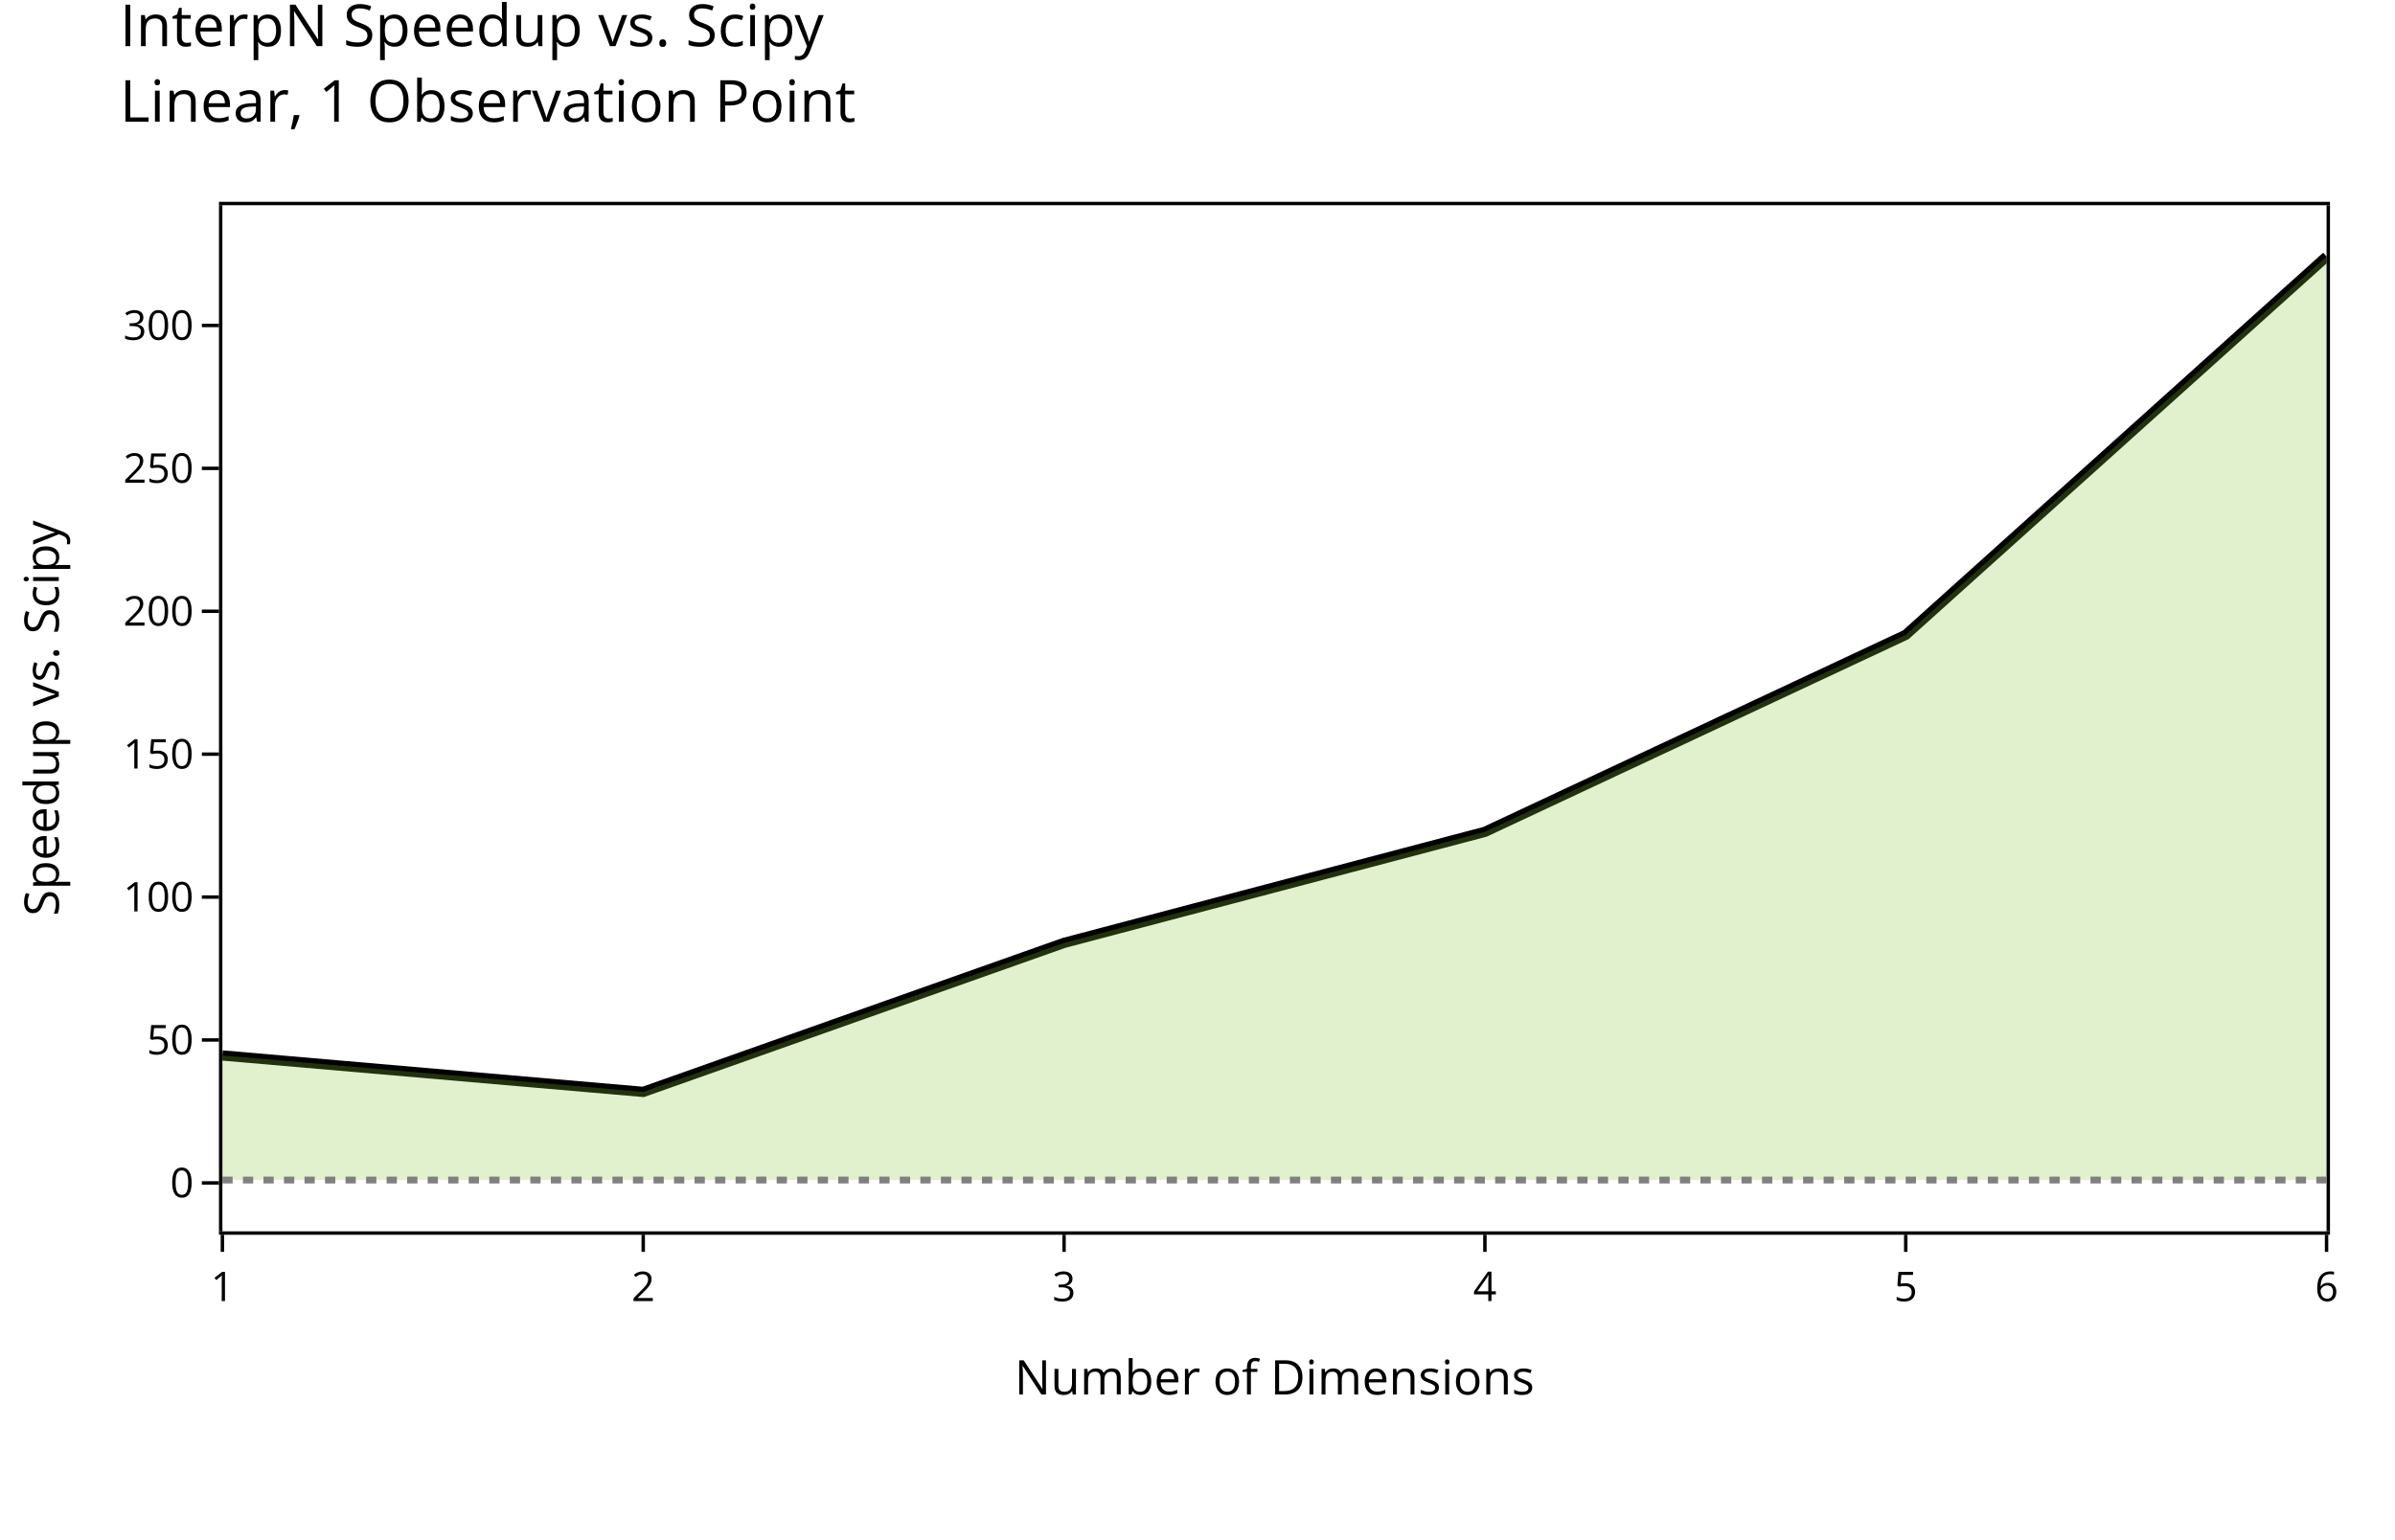
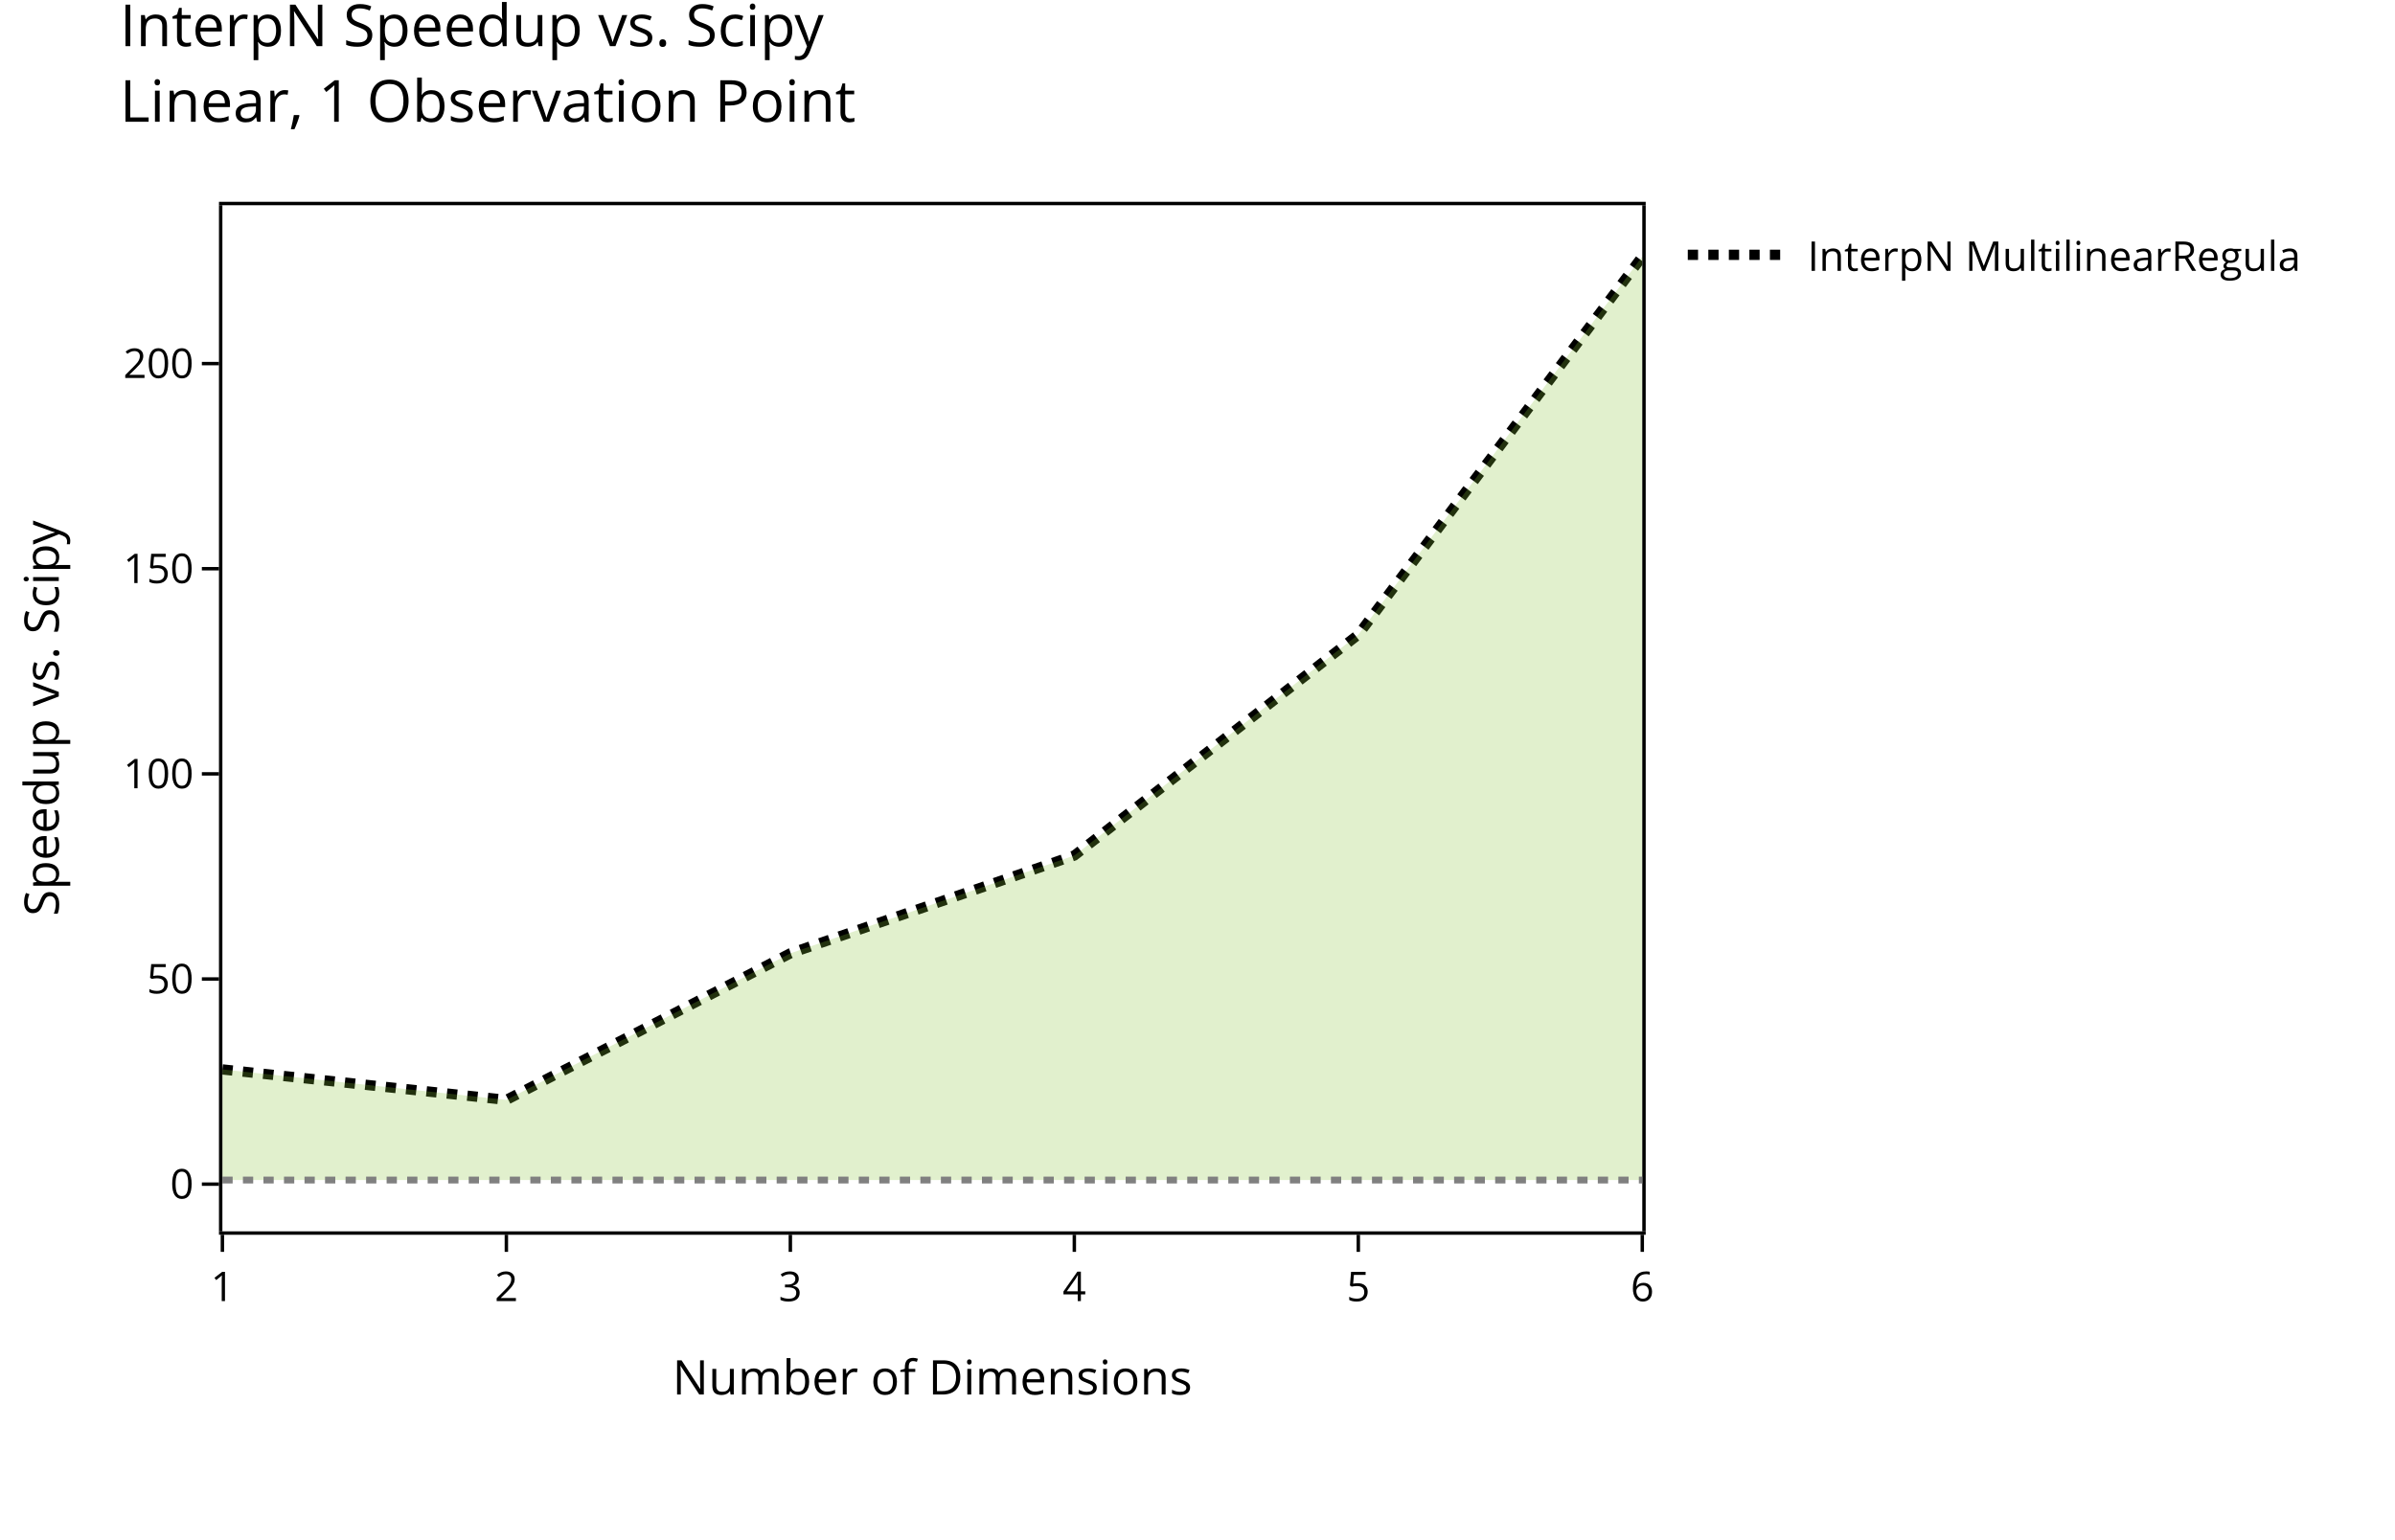
<svg xmlns="http://www.w3.org/2000/svg" class="main-svg" width="700" height="450" style="" viewBox="0 0 700 450">
  <rect x="0" y="0" width="700" height="450" style="fill: rgb(0, 0, 0); fill-opacity: 0;" />
-   <defs id="defs-dfb85d">
+   <defs id="defs-c0fb0f">
    <g class="clips">
-       <clipPath id="clipdfb85dxyplot" class="plotclip">
-         <rect width="615" height="300" />
+       <clipPath id="clipc0fb0fxyplot" class="plotclip">
+         <rect width="415" height="300" />
      </clipPath>
-       <clipPath class="axesclip" id="clipdfb85dx">
-         <rect x="65" y="0" width="615" height="450" />
+       <clipPath class="axesclip" id="clipc0fb0fx">
+         <rect x="65" y="0" width="415" height="450" />
      </clipPath>
-       <clipPath class="axesclip" id="clipdfb85dy">
+       <clipPath class="axesclip" id="clipc0fb0fy">
        <rect x="0" y="60" width="700" height="300" />
      </clipPath>
-       <clipPath class="axesclip" id="clipdfb85dxy">
-         <rect x="65" y="60" width="615" height="300" />
+       <clipPath class="axesclip" id="clipc0fb0fxy">
+         <rect x="65" y="60" width="415" height="300" />
      </clipPath>
    </g>
    <g class="gradients" />
    <g class="patterns" />
  </defs>
  <g class="bglayer">
-     <rect class="bg" x="65" y="60" width="615" height="300" style="fill: rgb(0, 0, 0); fill-opacity: 0; stroke-width: 0;" />
+     <rect class="bg" x="65" y="60" width="415" height="300" style="fill: rgb(0, 0, 0); fill-opacity: 0; stroke-width: 0;" />
  </g>
  <g class="layer-below">
    <g class="imagelayer" />
    <g class="shapelayer" />
  </g>
  <g class="cartesianlayer">
    <g class="subplot xy">
      <g class="layer-subplot">
        <g class="shapelayer" />
        <g class="imagelayer" />
      </g>
      <g class="minor-gridlayer">
        <g class="x" />
        <g class="y" />
      </g>
      <g class="gridlayer">
        <g class="x" />
        <g class="y" />
      </g>
      <g class="zerolinelayer" />
      <g class="layer-between">
        <g class="shapelayer" />
        <g class="imagelayer" />
      </g>
      <path class="xlines-below" />
      <path class="ylines-below" />
      <g class="overlines-below" />
      <g class="xaxislayer-below" />
      <g class="yaxislayer-below" />
      <g class="overaxes-below" />
      <g class="overplot">
-         <g class="xy" transform="translate(65,60)" clip-path="url(#clipdfb85dxyplot)">
+         <g class="xy" transform="translate(65,60)" clip-path="url(#clipc0fb0fxyplot)">
          <g class="scatterlayer mlayer">
-             <g class="trace scatter trace67a516" style="stroke-miterlimit: 2; opacity: 1;">
+             <g class="trace scatter tracecb3fc9" style="stroke-miterlimit: 2; opacity: 1;">
              <g class="fills" />
              <g class="errorbars" />
              <g class="lines">
-                 <path class="js-line" d="M0,248.58L123,259.23L246,215.66L369,183.2L492,125.6L615,15" style="vector-effect: none; fill: none; stroke: rgb(0, 0, 0); stroke-opacity: 1; stroke-width: 3px; opacity: 1;" />
+                 <path class="js-line" d="M0,252.66L83,261.57L166,218.72L249,190.12L332,125.55L415,15" style="vector-effect: none; fill: none; stroke: rgb(0, 0, 0); stroke-opacity: 1; stroke-dasharray: 3px, 3px; stroke-width: 3px; opacity: 1;" />
              </g>
              <g class="points" />
              <g class="text" />
            </g>
-             <g class="trace scatter trace555cb8" style="stroke-miterlimit: 2; opacity: 1;">
+             <g class="trace scatter tracef7454a" style="stroke-miterlimit: 2; opacity: 1;">
              <g class="fills">
                <g>
-                   <path class="js-fill" d="M0,248.58L123,259.23L246,215.66L369,183.2L492,125.6L615,15L615,285L0,285Z" style="fill: rgb(139, 196, 59); fill-opacity: 0.25; stroke-width: 0;" />
+                   <path class="js-fill" d="M0,252.66L83,261.57L166,218.72L249,190.12L332,125.55L415,15L415,285L0,285Z" style="fill: rgb(139, 196, 59); fill-opacity: 0.25; stroke-width: 0;" />
                </g>
              </g>
              <g class="errorbars" />
              <g class="lines">
-                 <path class="js-line" d="M0,248.58L123,259.23L246,215.66L369,183.2L492,125.6L615,15L615,285L0,285" style="vector-effect: none; fill: none; stroke: rgb(239, 85, 59); stroke-opacity: 1; stroke-width: 0px; opacity: 1;" />
+                 <path class="js-line" d="M0,252.66L83,261.57L166,218.72L249,190.12L332,125.55L415,15L415,285L0,285" style="vector-effect: none; fill: none; stroke: rgb(239, 85, 59); stroke-opacity: 1; stroke-width: 0px; opacity: 1;" />
              </g>
              <g class="points" />
              <g class="text" />
            </g>
          </g>
        </g>
      </g>
-       <path class="xlines-above crisp" d="M64,360.5H681M64,59.5H681" style="fill: none; stroke-width: 1px; stroke: rgb(0, 0, 0); stroke-opacity: 1;" />
-       <path class="ylines-above crisp" d="M64.5,60V360M680.5,60V360" style="fill: none; stroke-width: 1px; stroke: rgb(0, 0, 0); stroke-opacity: 1;" />
+       <path class="xlines-above crisp" d="M64,360.5H481M64,59.5H481" style="fill: none; stroke-width: 1px; stroke: rgb(0, 0, 0); stroke-opacity: 1;" />
+       <path class="ylines-above crisp" d="M64.5,60V360M480.5,60V360" style="fill: none; stroke-width: 1px; stroke: rgb(0, 0, 0); stroke-opacity: 1;" />
      <g class="overlines-above" />
      <g class="xaxislayer-above">
        <path class="xtick ticks crisp" d="M0,361v5" transform="translate(65,0)" style="stroke: rgb(0, 0, 0); stroke-opacity: 1; stroke-width: 1px;" />
-         <path class="xtick ticks crisp" d="M0,361v5" transform="translate(188,0)" style="stroke: rgb(0, 0, 0); stroke-opacity: 1; stroke-width: 1px;" />
-         <path class="xtick ticks crisp" d="M0,361v5" transform="translate(311,0)" style="stroke: rgb(0, 0, 0); stroke-opacity: 1; stroke-width: 1px;" />
-         <path class="xtick ticks crisp" d="M0,361v5" transform="translate(434,0)" style="stroke: rgb(0, 0, 0); stroke-opacity: 1; stroke-width: 1px;" />
-         <path class="xtick ticks crisp" d="M0,361v5" transform="translate(557,0)" style="stroke: rgb(0, 0, 0); stroke-opacity: 1; stroke-width: 1px;" />
-         <path class="xtick ticks crisp" d="M0,361v5" transform="translate(680,0)" style="stroke: rgb(0, 0, 0); stroke-opacity: 1; stroke-width: 1px;" />
+         <path class="xtick ticks crisp" d="M0,361v5" transform="translate(148,0)" style="stroke: rgb(0, 0, 0); stroke-opacity: 1; stroke-width: 1px;" />
+         <path class="xtick ticks crisp" d="M0,361v5" transform="translate(231,0)" style="stroke: rgb(0, 0, 0); stroke-opacity: 1; stroke-width: 1px;" />
+         <path class="xtick ticks crisp" d="M0,361v5" transform="translate(314,0)" style="stroke: rgb(0, 0, 0); stroke-opacity: 1; stroke-width: 1px;" />
+         <path class="xtick ticks crisp" d="M0,361v5" transform="translate(397,0)" style="stroke: rgb(0, 0, 0); stroke-opacity: 1; stroke-width: 1px;" />
+         <path class="xtick ticks crisp" d="M0,361v5" transform="translate(480,0)" style="stroke: rgb(0, 0, 0); stroke-opacity: 1; stroke-width: 1px;" />
        <g class="xtick">
          <text text-anchor="middle" x="0" y="380.4" transform="translate(65,0)" style="font-family: 'Open Sans', verdana, arial, sans-serif; font-size: 12px; fill: rgb(0, 0, 0); fill-opacity: 1; white-space: pre; opacity: 1;">1</text>
        </g>
        <g class="xtick">
-           <text text-anchor="middle" x="0" y="380.4" style="font-family: 'Open Sans', verdana, arial, sans-serif; font-size: 12px; fill: rgb(0, 0, 0); fill-opacity: 1; white-space: pre; opacity: 1;" transform="translate(188,0)">2</text>
+           <text text-anchor="middle" x="0" y="380.4" style="font-family: 'Open Sans', verdana, arial, sans-serif; font-size: 12px; fill: rgb(0, 0, 0); fill-opacity: 1; white-space: pre; opacity: 1;" transform="translate(148,0)">2</text>
        </g>
        <g class="xtick">
-           <text text-anchor="middle" x="0" y="380.4" style="font-family: 'Open Sans', verdana, arial, sans-serif; font-size: 12px; fill: rgb(0, 0, 0); fill-opacity: 1; white-space: pre; opacity: 1;" transform="translate(311,0)">3</text>
+           <text text-anchor="middle" x="0" y="380.4" style="font-family: 'Open Sans', verdana, arial, sans-serif; font-size: 12px; fill: rgb(0, 0, 0); fill-opacity: 1; white-space: pre; opacity: 1;" transform="translate(231,0)">3</text>
        </g>
        <g class="xtick">
-           <text text-anchor="middle" x="0" y="380.4" style="font-family: 'Open Sans', verdana, arial, sans-serif; font-size: 12px; fill: rgb(0, 0, 0); fill-opacity: 1; white-space: pre; opacity: 1;" transform="translate(434,0)">4</text>
+           <text text-anchor="middle" x="0" y="380.4" style="font-family: 'Open Sans', verdana, arial, sans-serif; font-size: 12px; fill: rgb(0, 0, 0); fill-opacity: 1; white-space: pre; opacity: 1;" transform="translate(314,0)">4</text>
        </g>
        <g class="xtick">
-           <text text-anchor="middle" x="0" y="380.4" style="font-family: 'Open Sans', verdana, arial, sans-serif; font-size: 12px; fill: rgb(0, 0, 0); fill-opacity: 1; white-space: pre; opacity: 1;" transform="translate(557,0)">5</text>
+           <text text-anchor="middle" x="0" y="380.4" style="font-family: 'Open Sans', verdana, arial, sans-serif; font-size: 12px; fill: rgb(0, 0, 0); fill-opacity: 1; white-space: pre; opacity: 1;" transform="translate(397,0)">5</text>
        </g>
        <g class="xtick">
-           <text text-anchor="middle" x="0" y="380.4" style="font-family: 'Open Sans', verdana, arial, sans-serif; font-size: 12px; fill: rgb(0, 0, 0); fill-opacity: 1; white-space: pre; opacity: 1;" transform="translate(680,0)">6</text>
+           <text text-anchor="middle" x="0" y="380.4" style="font-family: 'Open Sans', verdana, arial, sans-serif; font-size: 12px; fill: rgb(0, 0, 0); fill-opacity: 1; white-space: pre; opacity: 1;" transform="translate(480,0)">6</text>
        </g>
      </g>
      <g class="yaxislayer-above">
-         <path class="ytick ticks crisp" d="M64,0h-5" transform="translate(0,345.84)" style="stroke: rgb(0, 0, 0); stroke-opacity: 1; stroke-width: 1px;" />
-         <path class="ytick ticks crisp" d="M64,0h-5" transform="translate(0,304.05)" style="stroke: rgb(0, 0, 0); stroke-opacity: 1; stroke-width: 1px;" />
-         <path class="ytick ticks crisp" d="M64,0h-5" transform="translate(0,262.27)" style="stroke: rgb(0, 0, 0); stroke-opacity: 1; stroke-width: 1px;" />
-         <path class="ytick ticks crisp" d="M64,0h-5" transform="translate(0,220.49)" style="stroke: rgb(0, 0, 0); stroke-opacity: 1; stroke-width: 1px;" />
-         <path class="ytick ticks crisp" d="M64,0h-5" transform="translate(0,178.71)" style="stroke: rgb(0, 0, 0); stroke-opacity: 1; stroke-width: 1px;" />
-         <path class="ytick ticks crisp" d="M64,0h-5" transform="translate(0,136.93)" style="stroke: rgb(0, 0, 0); stroke-opacity: 1; stroke-width: 1px;" />
-         <path class="ytick ticks crisp" d="M64,0h-5" transform="translate(0,95.15)" style="stroke: rgb(0, 0, 0); stroke-opacity: 1; stroke-width: 1px;" />
+         <path class="ytick ticks crisp" d="M64,0h-5" transform="translate(0,346.2)" style="stroke: rgb(0, 0, 0); stroke-opacity: 1; stroke-width: 1px;" />
+         <path class="ytick ticks crisp" d="M64,0h-5" transform="translate(0,286.22)" style="stroke: rgb(0, 0, 0); stroke-opacity: 1; stroke-width: 1px;" />
+         <path class="ytick ticks crisp" d="M64,0h-5" transform="translate(0,226.25)" style="stroke: rgb(0, 0, 0); stroke-opacity: 1; stroke-width: 1px;" />
+         <path class="ytick ticks crisp" d="M64,0h-5" transform="translate(0,166.27)" style="stroke: rgb(0, 0, 0); stroke-opacity: 1; stroke-width: 1px;" />
+         <path class="ytick ticks crisp" d="M64,0h-5" transform="translate(0,106.3)" style="stroke: rgb(0, 0, 0); stroke-opacity: 1; stroke-width: 1px;" />
        <g class="ytick">
-           <text text-anchor="end" x="56.6" y="4.2" transform="translate(0,345.84)" style="font-family: 'Open Sans', verdana, arial, sans-serif; font-size: 12px; fill: rgb(0, 0, 0); fill-opacity: 1; white-space: pre; opacity: 1;">0</text>
+           <text text-anchor="end" x="56.6" y="4.2" transform="translate(0,346.2)" style="font-family: 'Open Sans', verdana, arial, sans-serif; font-size: 12px; fill: rgb(0, 0, 0); fill-opacity: 1; white-space: pre; opacity: 1;">0</text>
        </g>
        <g class="ytick">
-           <text text-anchor="end" x="56.6" y="4.2" style="font-family: 'Open Sans', verdana, arial, sans-serif; font-size: 12px; fill: rgb(0, 0, 0); fill-opacity: 1; white-space: pre; opacity: 1;" transform="translate(0,304.05)">50</text>
+           <text text-anchor="end" x="56.6" y="4.2" style="font-family: 'Open Sans', verdana, arial, sans-serif; font-size: 12px; fill: rgb(0, 0, 0); fill-opacity: 1; white-space: pre; opacity: 1;" transform="translate(0,286.22)">50</text>
        </g>
        <g class="ytick">
-           <text text-anchor="end" x="56.6" y="4.2" style="font-family: 'Open Sans', verdana, arial, sans-serif; font-size: 12px; fill: rgb(0, 0, 0); fill-opacity: 1; white-space: pre; opacity: 1;" transform="translate(0,262.27)">100</text>
+           <text text-anchor="end" x="56.6" y="4.2" style="font-family: 'Open Sans', verdana, arial, sans-serif; font-size: 12px; fill: rgb(0, 0, 0); fill-opacity: 1; white-space: pre; opacity: 1;" transform="translate(0,226.25)">100</text>
        </g>
        <g class="ytick">
-           <text text-anchor="end" x="56.6" y="4.2" style="font-family: 'Open Sans', verdana, arial, sans-serif; font-size: 12px; fill: rgb(0, 0, 0); fill-opacity: 1; white-space: pre; opacity: 1;" transform="translate(0,220.49)">150</text>
+           <text text-anchor="end" x="56.6" y="4.2" style="font-family: 'Open Sans', verdana, arial, sans-serif; font-size: 12px; fill: rgb(0, 0, 0); fill-opacity: 1; white-space: pre; opacity: 1;" transform="translate(0,166.27)">150</text>
        </g>
        <g class="ytick">
-           <text text-anchor="end" x="56.6" y="4.2" style="font-family: 'Open Sans', verdana, arial, sans-serif; font-size: 12px; fill: rgb(0, 0, 0); fill-opacity: 1; white-space: pre; opacity: 1;" transform="translate(0,178.71)">200</text>
-         </g>
-         <g class="ytick">
-           <text text-anchor="end" x="56.6" y="4.2" style="font-family: 'Open Sans', verdana, arial, sans-serif; font-size: 12px; fill: rgb(0, 0, 0); fill-opacity: 1; white-space: pre; opacity: 1;" transform="translate(0,136.93)">250</text>
-         </g>
-         <g class="ytick">
-           <text text-anchor="end" x="56.6" y="4.2" style="font-family: 'Open Sans', verdana, arial, sans-serif; font-size: 12px; fill: rgb(0, 0, 0); fill-opacity: 1; white-space: pre; opacity: 1;" transform="translate(0,95.15)">300</text>
+           <text text-anchor="end" x="56.6" y="4.2" style="font-family: 'Open Sans', verdana, arial, sans-serif; font-size: 12px; fill: rgb(0, 0, 0); fill-opacity: 1; white-space: pre; opacity: 1;" transform="translate(0,106.3)">200</text>
        </g>
      </g>
      <g class="overaxes-above" />
    </g>
  </g>
  <g class="polarlayer" />
  <g class="smithlayer" />
  <g class="ternarylayer" />
  <g class="geolayer" />
  <g class="funnelarealayer" />
  <g class="pielayer" />
  <g class="iciclelayer" />
  <g class="treemaplayer" />
  <g class="sunburstlayer" />
  <g class="glimages" />
-   <defs id="topdefs-dfb85d">
+   <defs id="topdefs-c0fb0f">
    <g class="clips" />
+     <clipPath id="legendc0fb0f">
+       <rect width="185" height="29" x="0" y="0" />
+     </clipPath>
  </defs>
  <g class="layer-above">
    <g class="imagelayer" />
    <g class="shapelayer">
-       <g class="shape-group" data-index="0" clip-path="url(#clipdfb85dy)">
-         <path data-index="0" fill-rule="evenodd" d="M65,345L680,345" style="opacity: 1; stroke: rgb(128, 128, 128); stroke-opacity: 1; fill: rgb(0, 0, 0); fill-opacity: 0; stroke-dasharray: 3px, 3px; stroke-width: 2px;" />
+       <g class="shape-group" data-index="0" clip-path="url(#clipc0fb0fy)">
+         <path data-index="0" fill-rule="evenodd" d="M65,345L480,345" style="opacity: 1; stroke: rgb(128, 128, 128); stroke-opacity: 1; fill: rgb(0, 0, 0); fill-opacity: 0; stroke-dasharray: 3px, 3px; stroke-width: 2px;" />
      </g>
    </g>
  </g>
  <g class="infolayer">
+     <g class="legend" pointer-events="all" transform="translate(488.3,60)">
+       <rect class="bg" shape-rendering="crispEdges" width="185" height="29" x="0" y="0" style="stroke: rgb(68, 68, 68); stroke-opacity: 1; fill: rgb(0, 0, 0); fill-opacity: 0; stroke-width: 0px;" />
+       <g class="scrollbox" transform="" clip-path="url(#legendc0fb0f)">
+         <g class="groups">
+           <g class="traces" transform="translate(0,14.5)" style="opacity: 1;">
+             <text class="legendtext" text-anchor="start" x="40" y="4.68" style="font-family: 'Open Sans', verdana, arial, sans-serif; font-size: 12px; fill: rgb(0, 0, 0); fill-opacity: 1; white-space: pre;">InterpN MultilinearRegular</text>
+             <g class="layers" style="opacity: 1;">
+               <g class="legendfill" />
+               <g class="legendlines">
+                 <path class="js-line" d="M5,0h30" style="fill: none; stroke: rgb(0, 0, 0); stroke-opacity: 1; stroke-dasharray: 3px, 3px; stroke-width: 3px;" />
+               </g>
+               <g class="legendsymbols">
+                 <g class="legendpoints" />
+               </g>
+             </g>
+             <rect class="legendtoggle" x="0" y="-9.5" width="179.406" height="19" style="fill: rgb(0, 0, 0); fill-opacity: 0;" />
+           </g>
+         </g>
+       </g>
+       <rect class="scrollbar" rx="20" ry="3" width="0" height="0" x="0" y="0" style="fill: rgb(128, 139, 164); fill-opacity: 1;" />
+     </g>
    <g class="g-gtitle">
      <text class="gtitle" x="35" y="13.5" text-anchor="start" dy="0.7em" style="opacity: 1; font-family: 'Open Sans', verdana, arial, sans-serif; font-size: 17px; fill: rgb(0, 0, 0); fill-opacity: 1; white-space: pre;">
        <tspan class="line" dy="0em" x="35" y="13.5">InterpN Speedup vs. Scipy</tspan>
        <tspan class="line" dy="1.3em" x="35" y="13.5">Linear, 1 Observation Point</tspan>
      </text>
    </g>
    <g class="g-xtitle">
-       <text class="xtitle" x="372.5" y="407.706" text-anchor="middle" style="opacity: 1; font-family: 'Open Sans', verdana, arial, sans-serif; font-size: 14px; fill: rgb(0, 0, 0); fill-opacity: 1; white-space: pre;">Number of Dimensions</text>
+       <text class="xtitle" x="272.5" y="407.706" text-anchor="middle" style="opacity: 1; font-family: 'Open Sans', verdana, arial, sans-serif; font-size: 14px; fill: rgb(0, 0, 0); fill-opacity: 1; white-space: pre;">Number of Dimensions</text>
    </g>
    <g class="g-ytitle">
      <text class="ytitle" transform="rotate(-90,17.17813,210)" x="17.178" y="210" text-anchor="middle" style="opacity: 1; font-family: 'Open Sans', verdana, arial, sans-serif; font-size: 14px; fill: rgb(0, 0, 0); fill-opacity: 1; white-space: pre;">Speedup vs. Scipy</text>
    </g>
  </g>
</svg>
